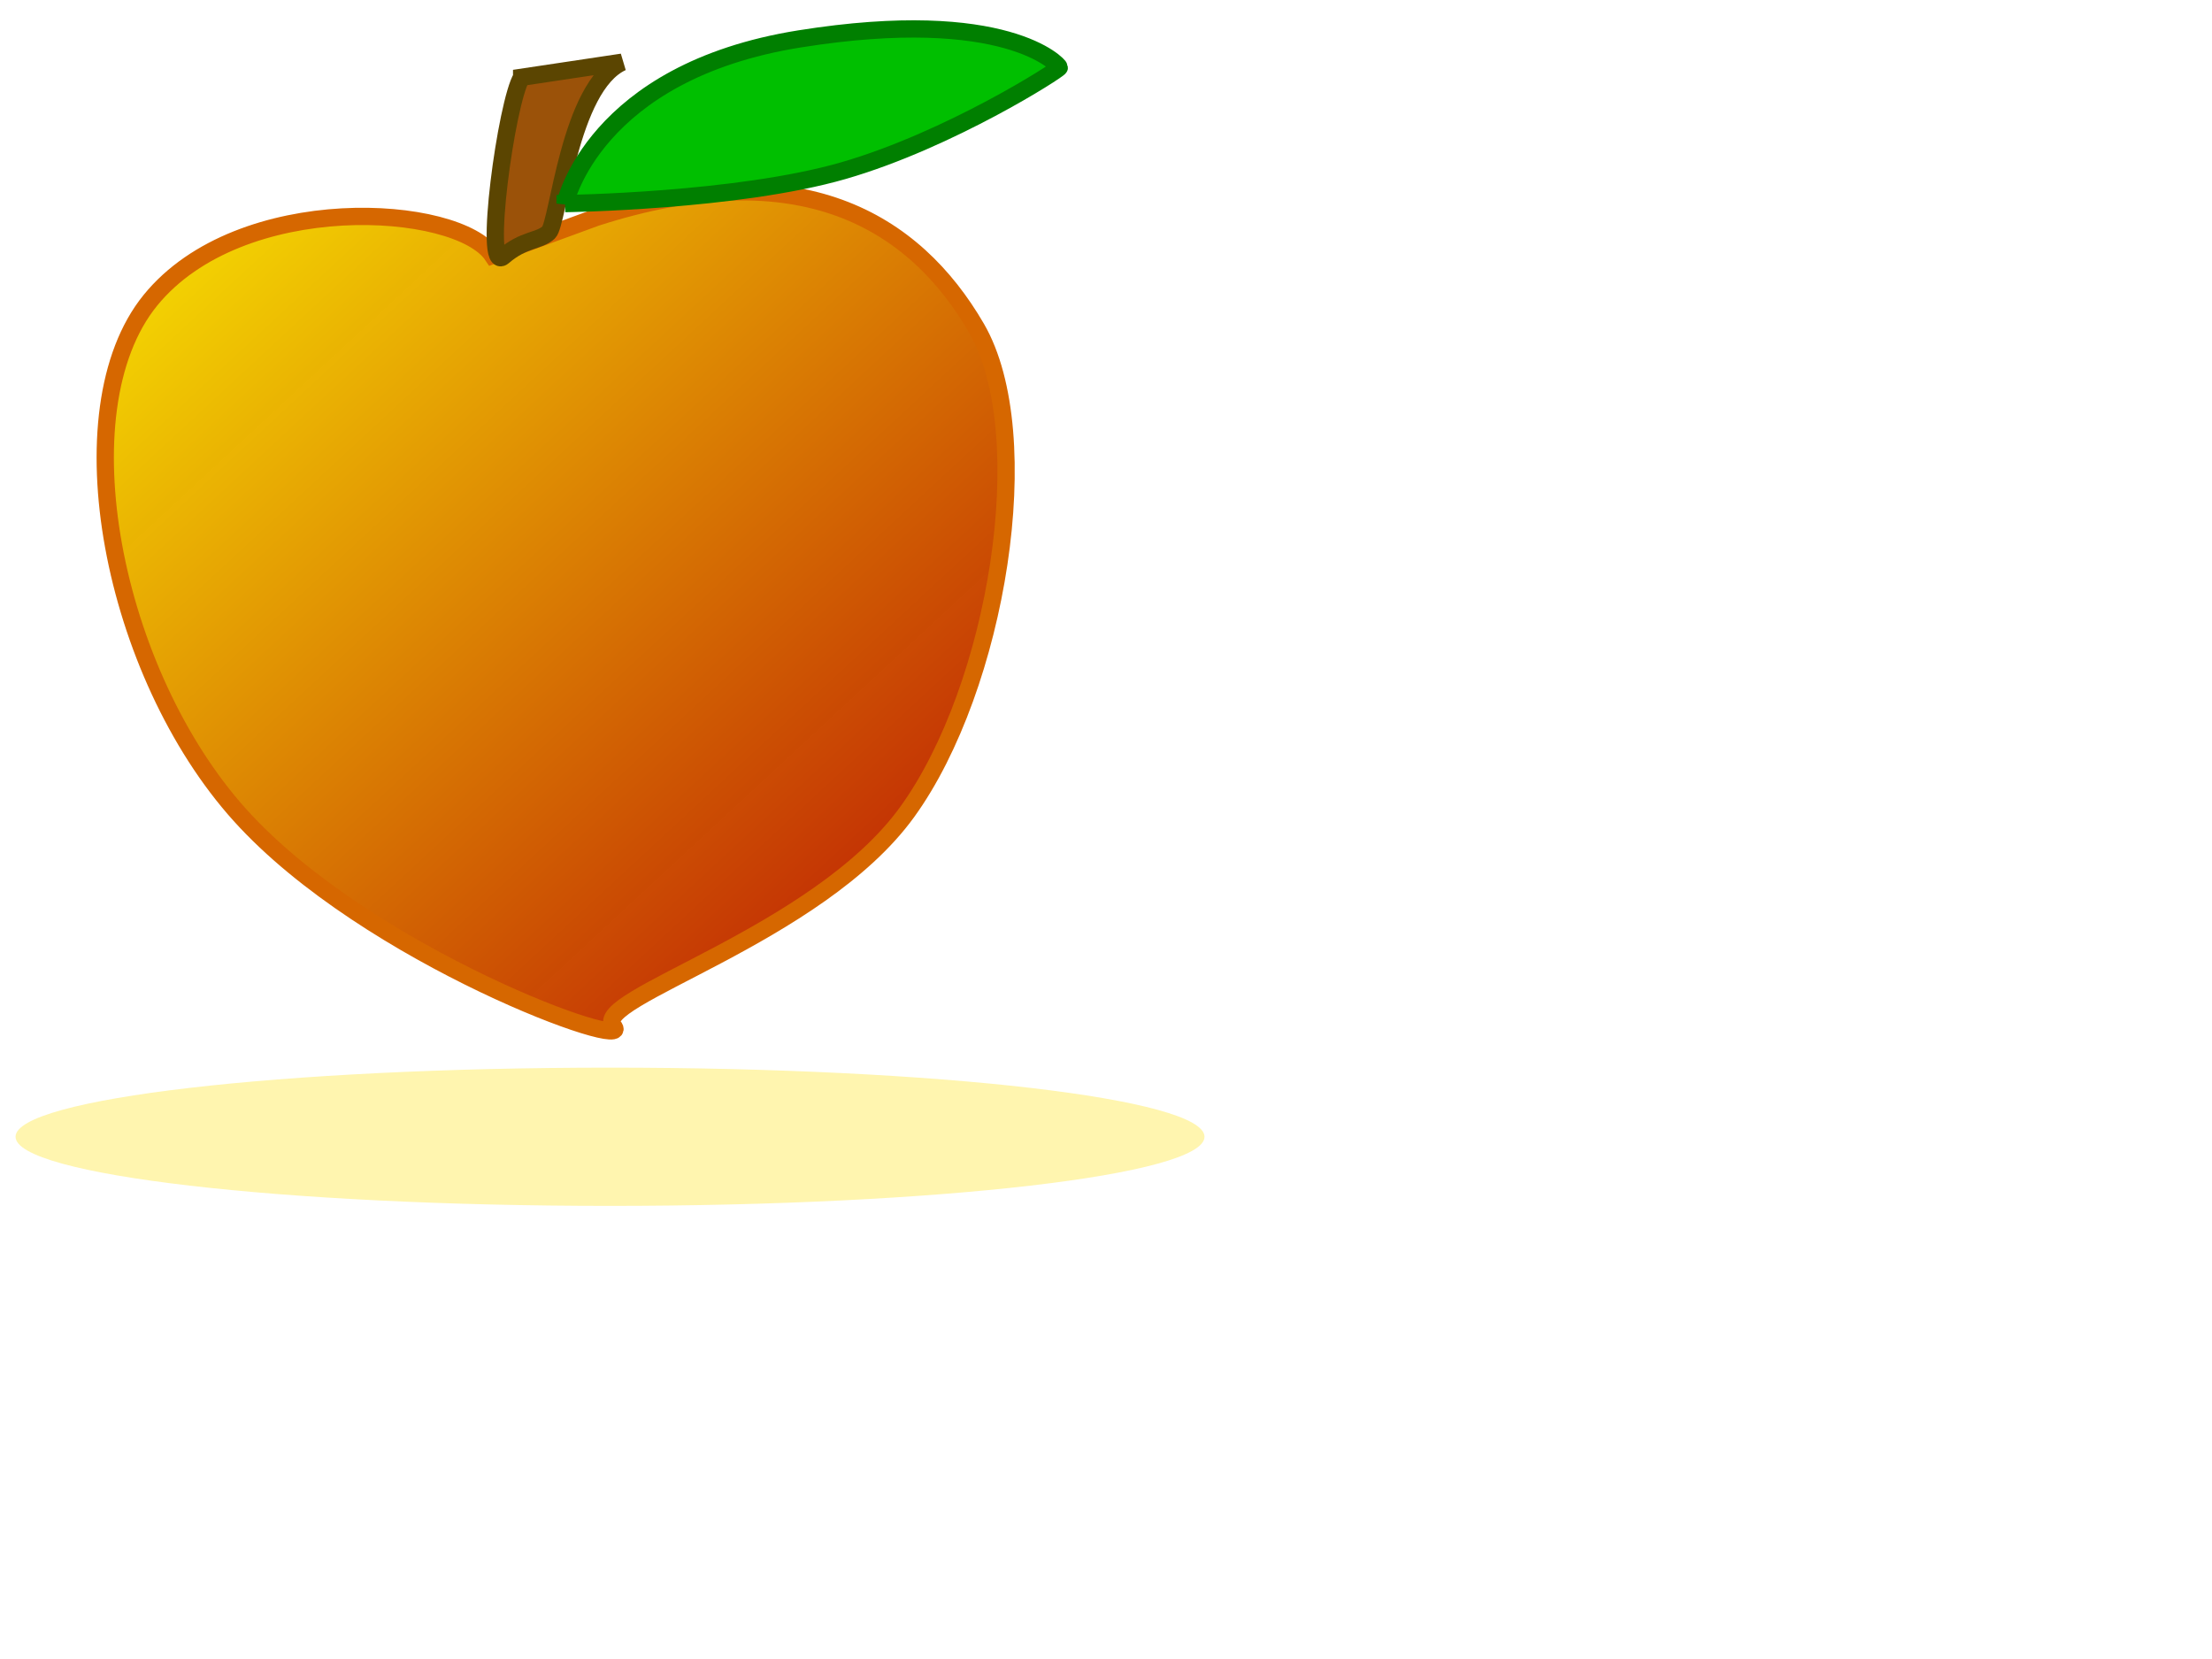
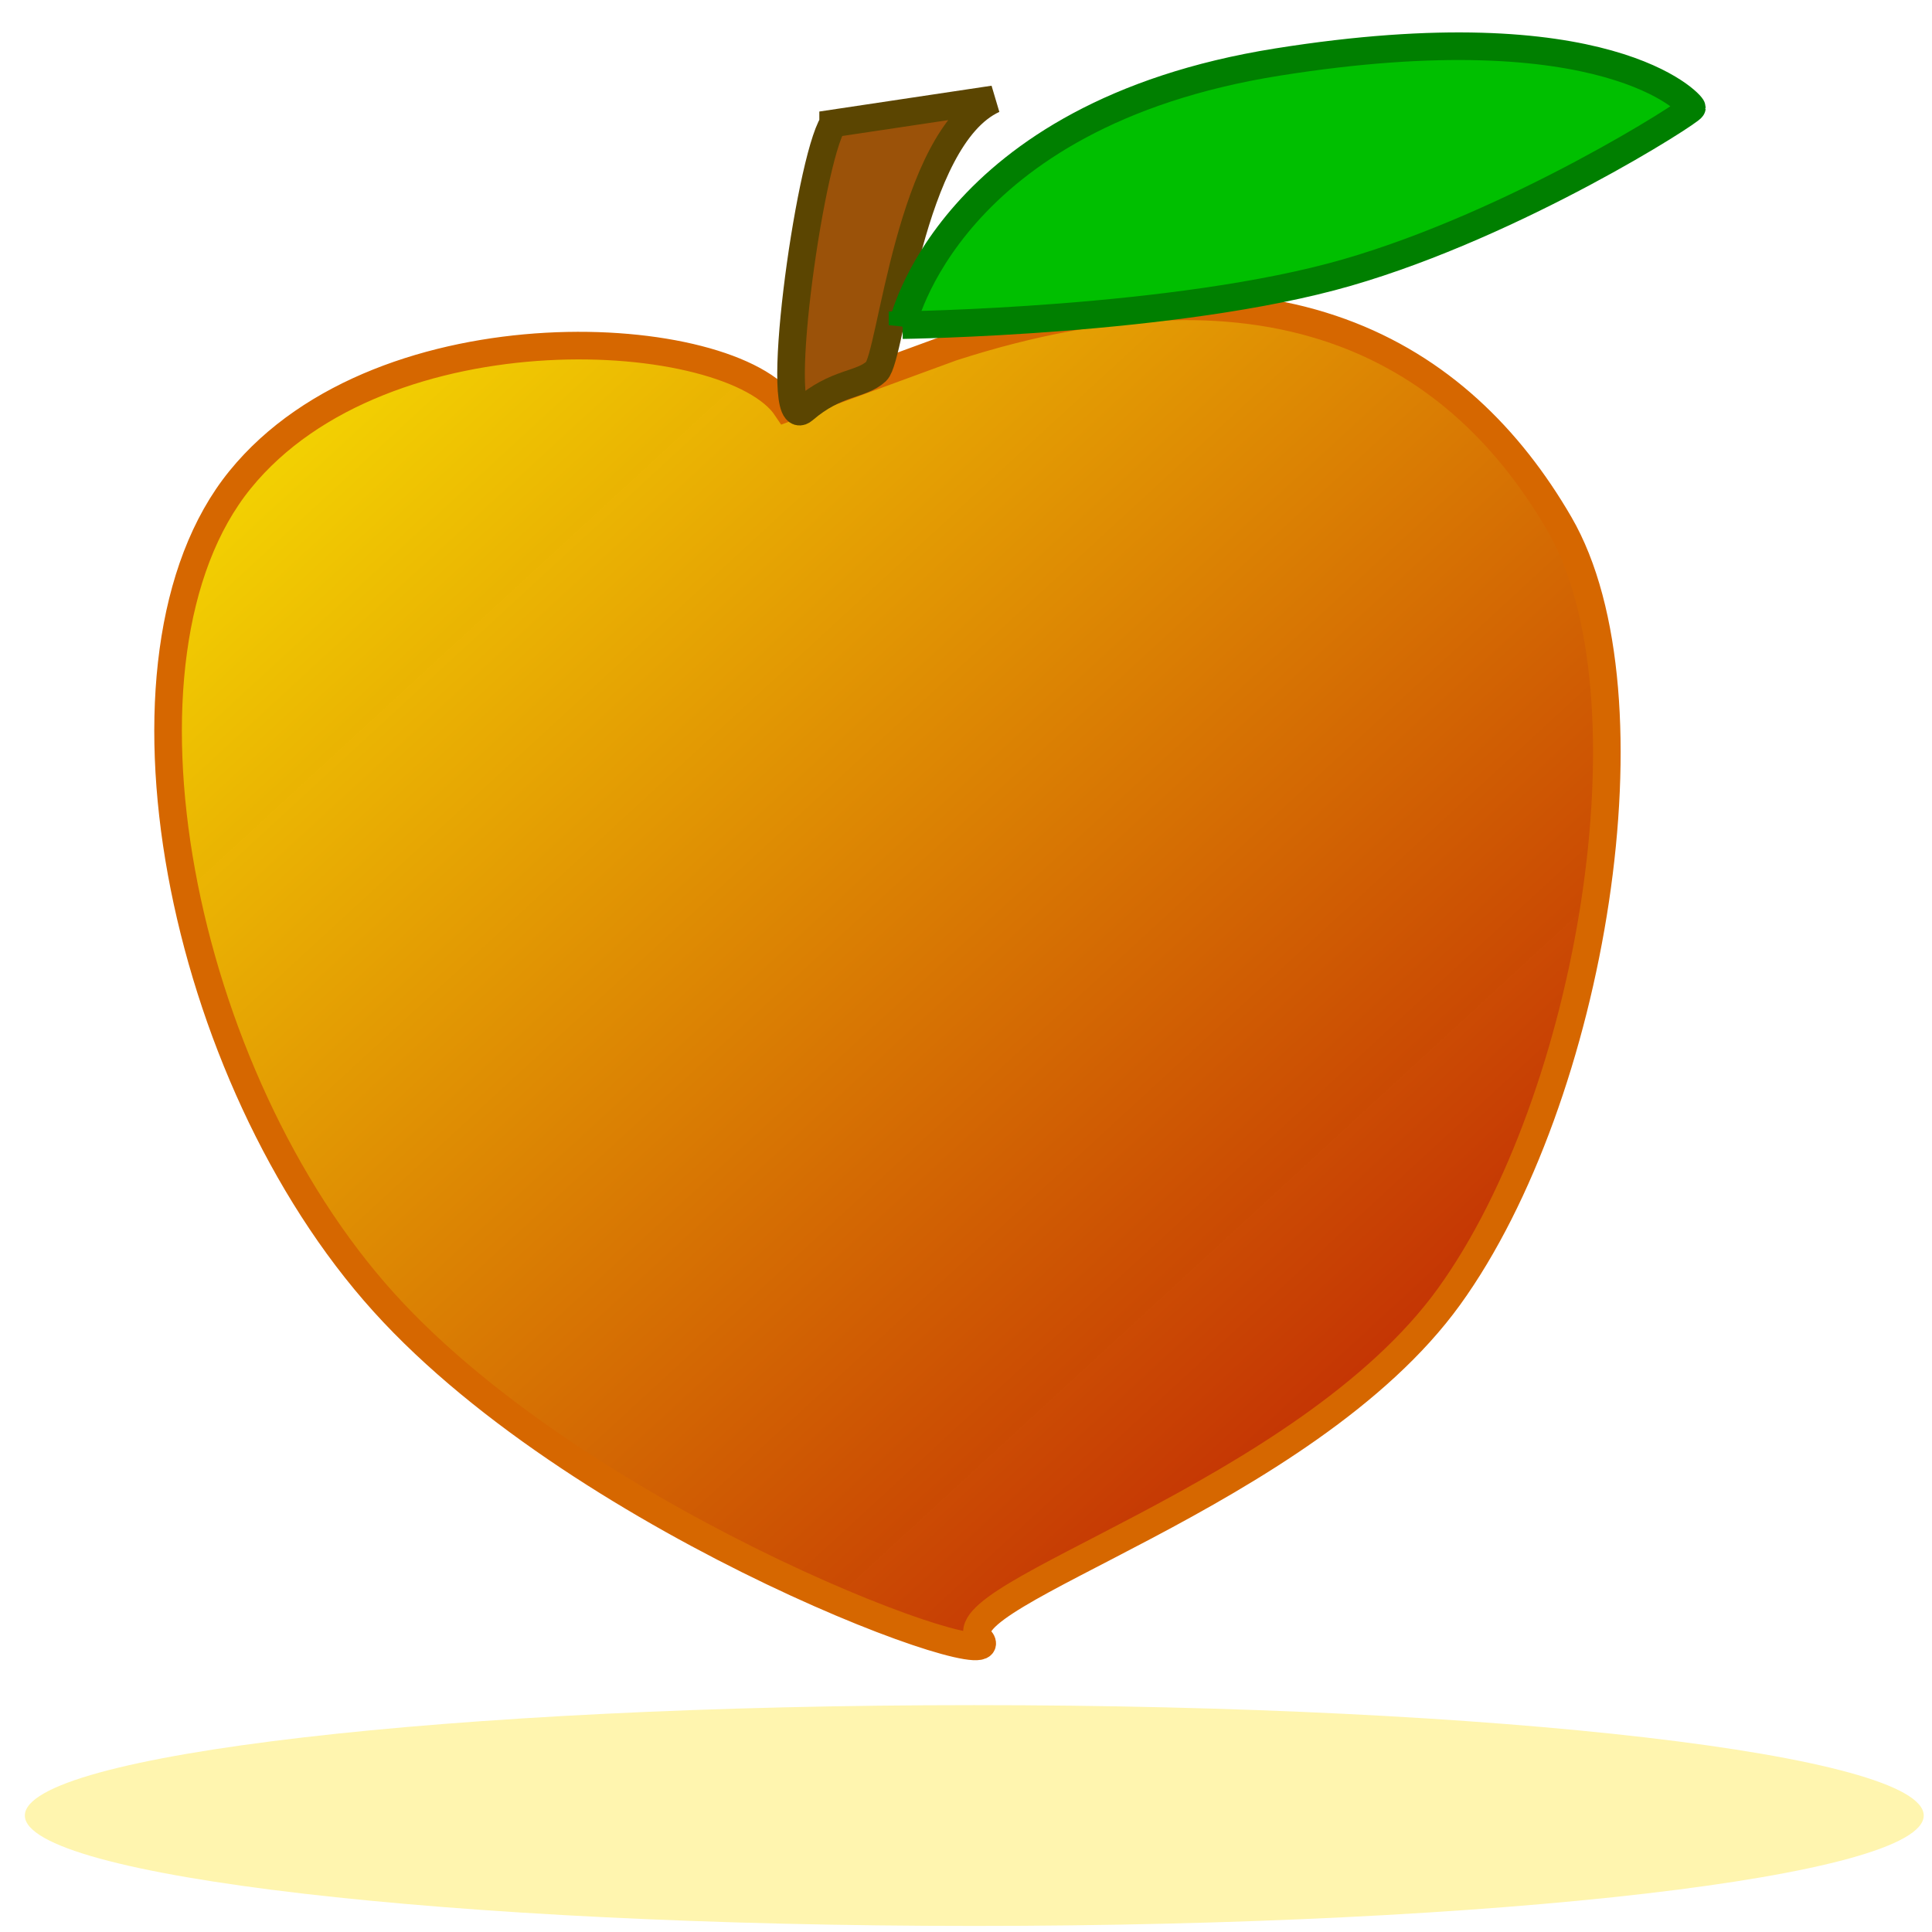
- <svg xmlns="http://www.w3.org/2000/svg" width="640" height="480">
+ <svg xmlns="http://www.w3.org/2000/svg" width="350" height="350">
  <defs>
    <linearGradient id="svg_22" spreadMethod="pad" x1="0" x2="1" y1="0" y2="1">
      <stop offset="0" stop-color="#f9e500" stop-opacity="0.992" />
      <stop offset="1" stop-color="#b70900" stop-opacity="0.984" />
    </linearGradient>
  </defs>
  <g class="layer">
    <path d="m142.5,73.9c-10,-15 -73,-19 -99,13c-26,32 -11,108 26,149c37,41 115,69 108,61c-7,-8 59,-26 85,-62c26,-36 38,-109 20,-140c-18,-31 -51,-51 -110,-32l-30,11z" fill="url(#svg_22)" id="svg_10" stroke="#d66700" stroke-dasharray="null" stroke-linecap="null" stroke-linejoin="null" stroke-width="5" />
    <ellipse cx="176.5" cy="328.9" fill="#fff5af" id="svg_12" rx="172" ry="20" stroke="#000000" stroke-dasharray="null" stroke-linecap="null" stroke-linejoin="null" stroke-opacity="0" stroke-width="5" />
    <path d="m150.929,22.358l29.071,-4.358c-15.317,7.011 -18.443,46.677 -21.256,49.267c-2.813,2.59 -7.19,1.832 -13.129,6.948c-5.939,5.116 0.938,-44.908 5.314,-51.856z" fill="#9b5209" id="svg_16" stroke="#5b4501" stroke-dasharray="null" stroke-linecap="null" stroke-linejoin="null" stroke-width="5" />
    <path d="m163.5,58.899c0,0 8.146,-38.121 67.88,-47.651c59.734,-9.53 75.12,7.624 75.12,8.259c0,0.635 -31.677,20.966 -62.449,29.861c-30.772,8.895 -80.551,9.53 -80.551,9.53z" fill="#00bf00" id="svg_17" stroke="#007f00" stroke-dasharray="null" stroke-linecap="null" stroke-linejoin="null" stroke-width="5" />
  </g>
</svg>
